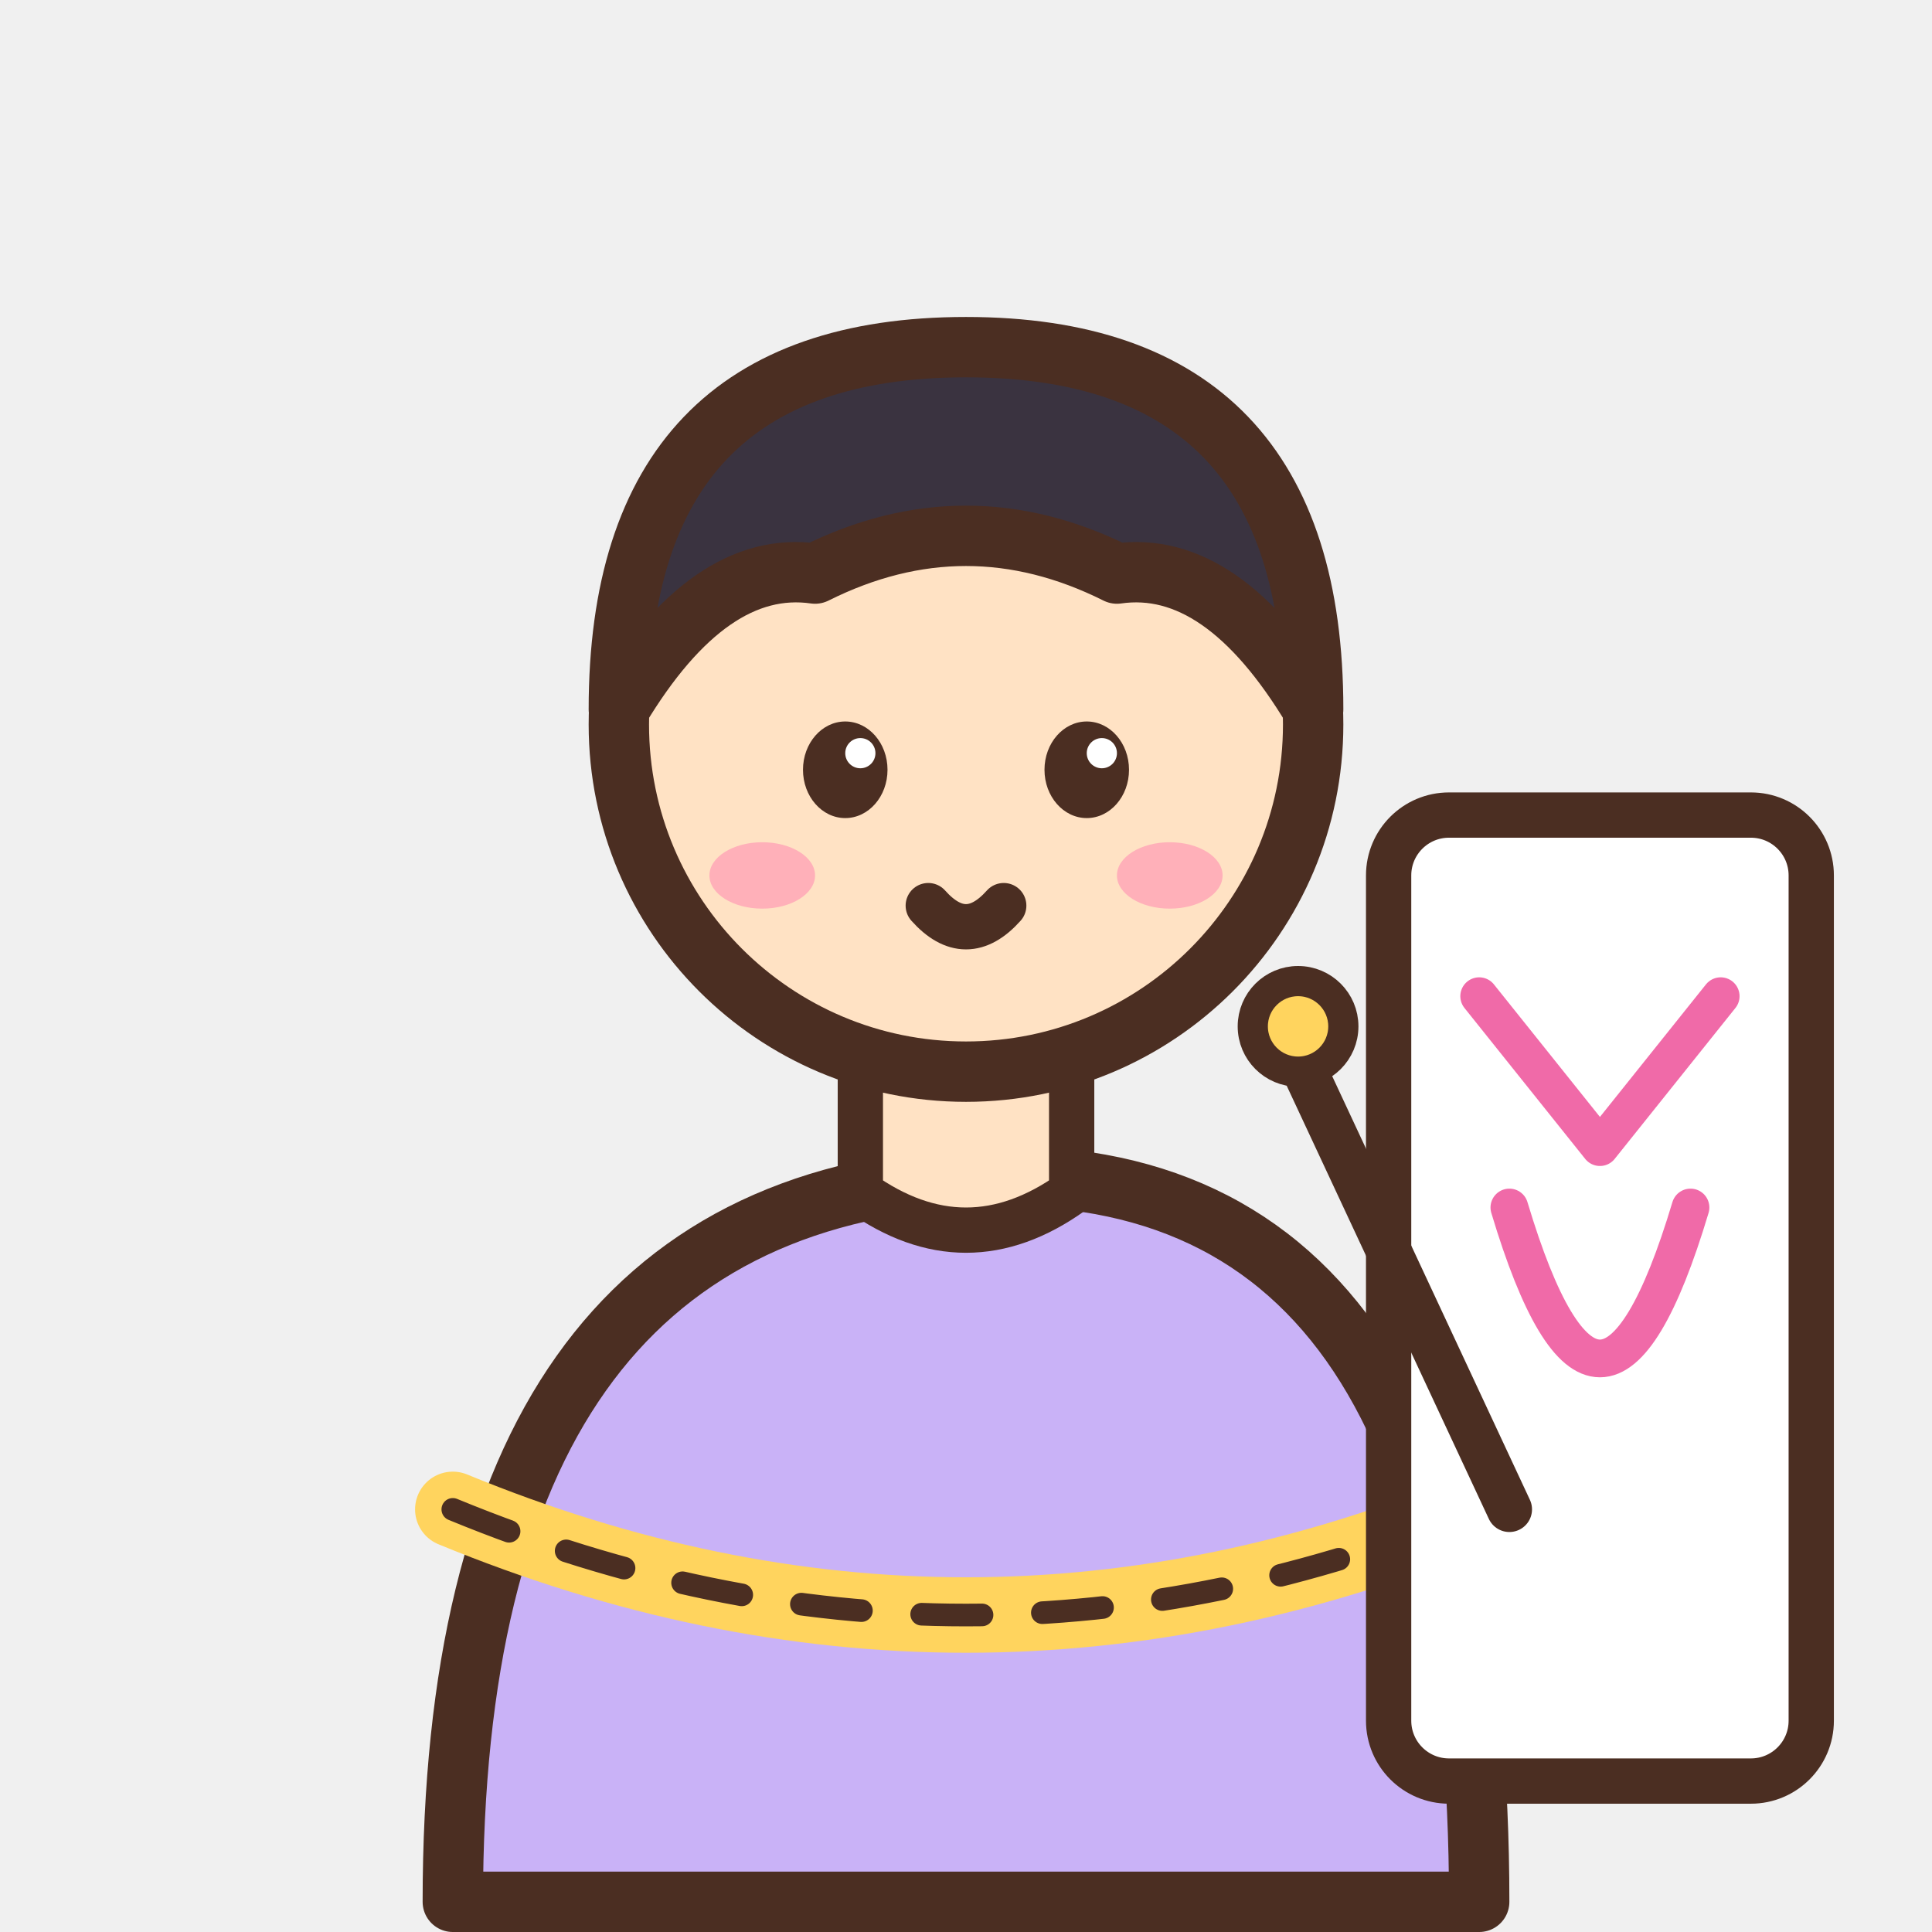
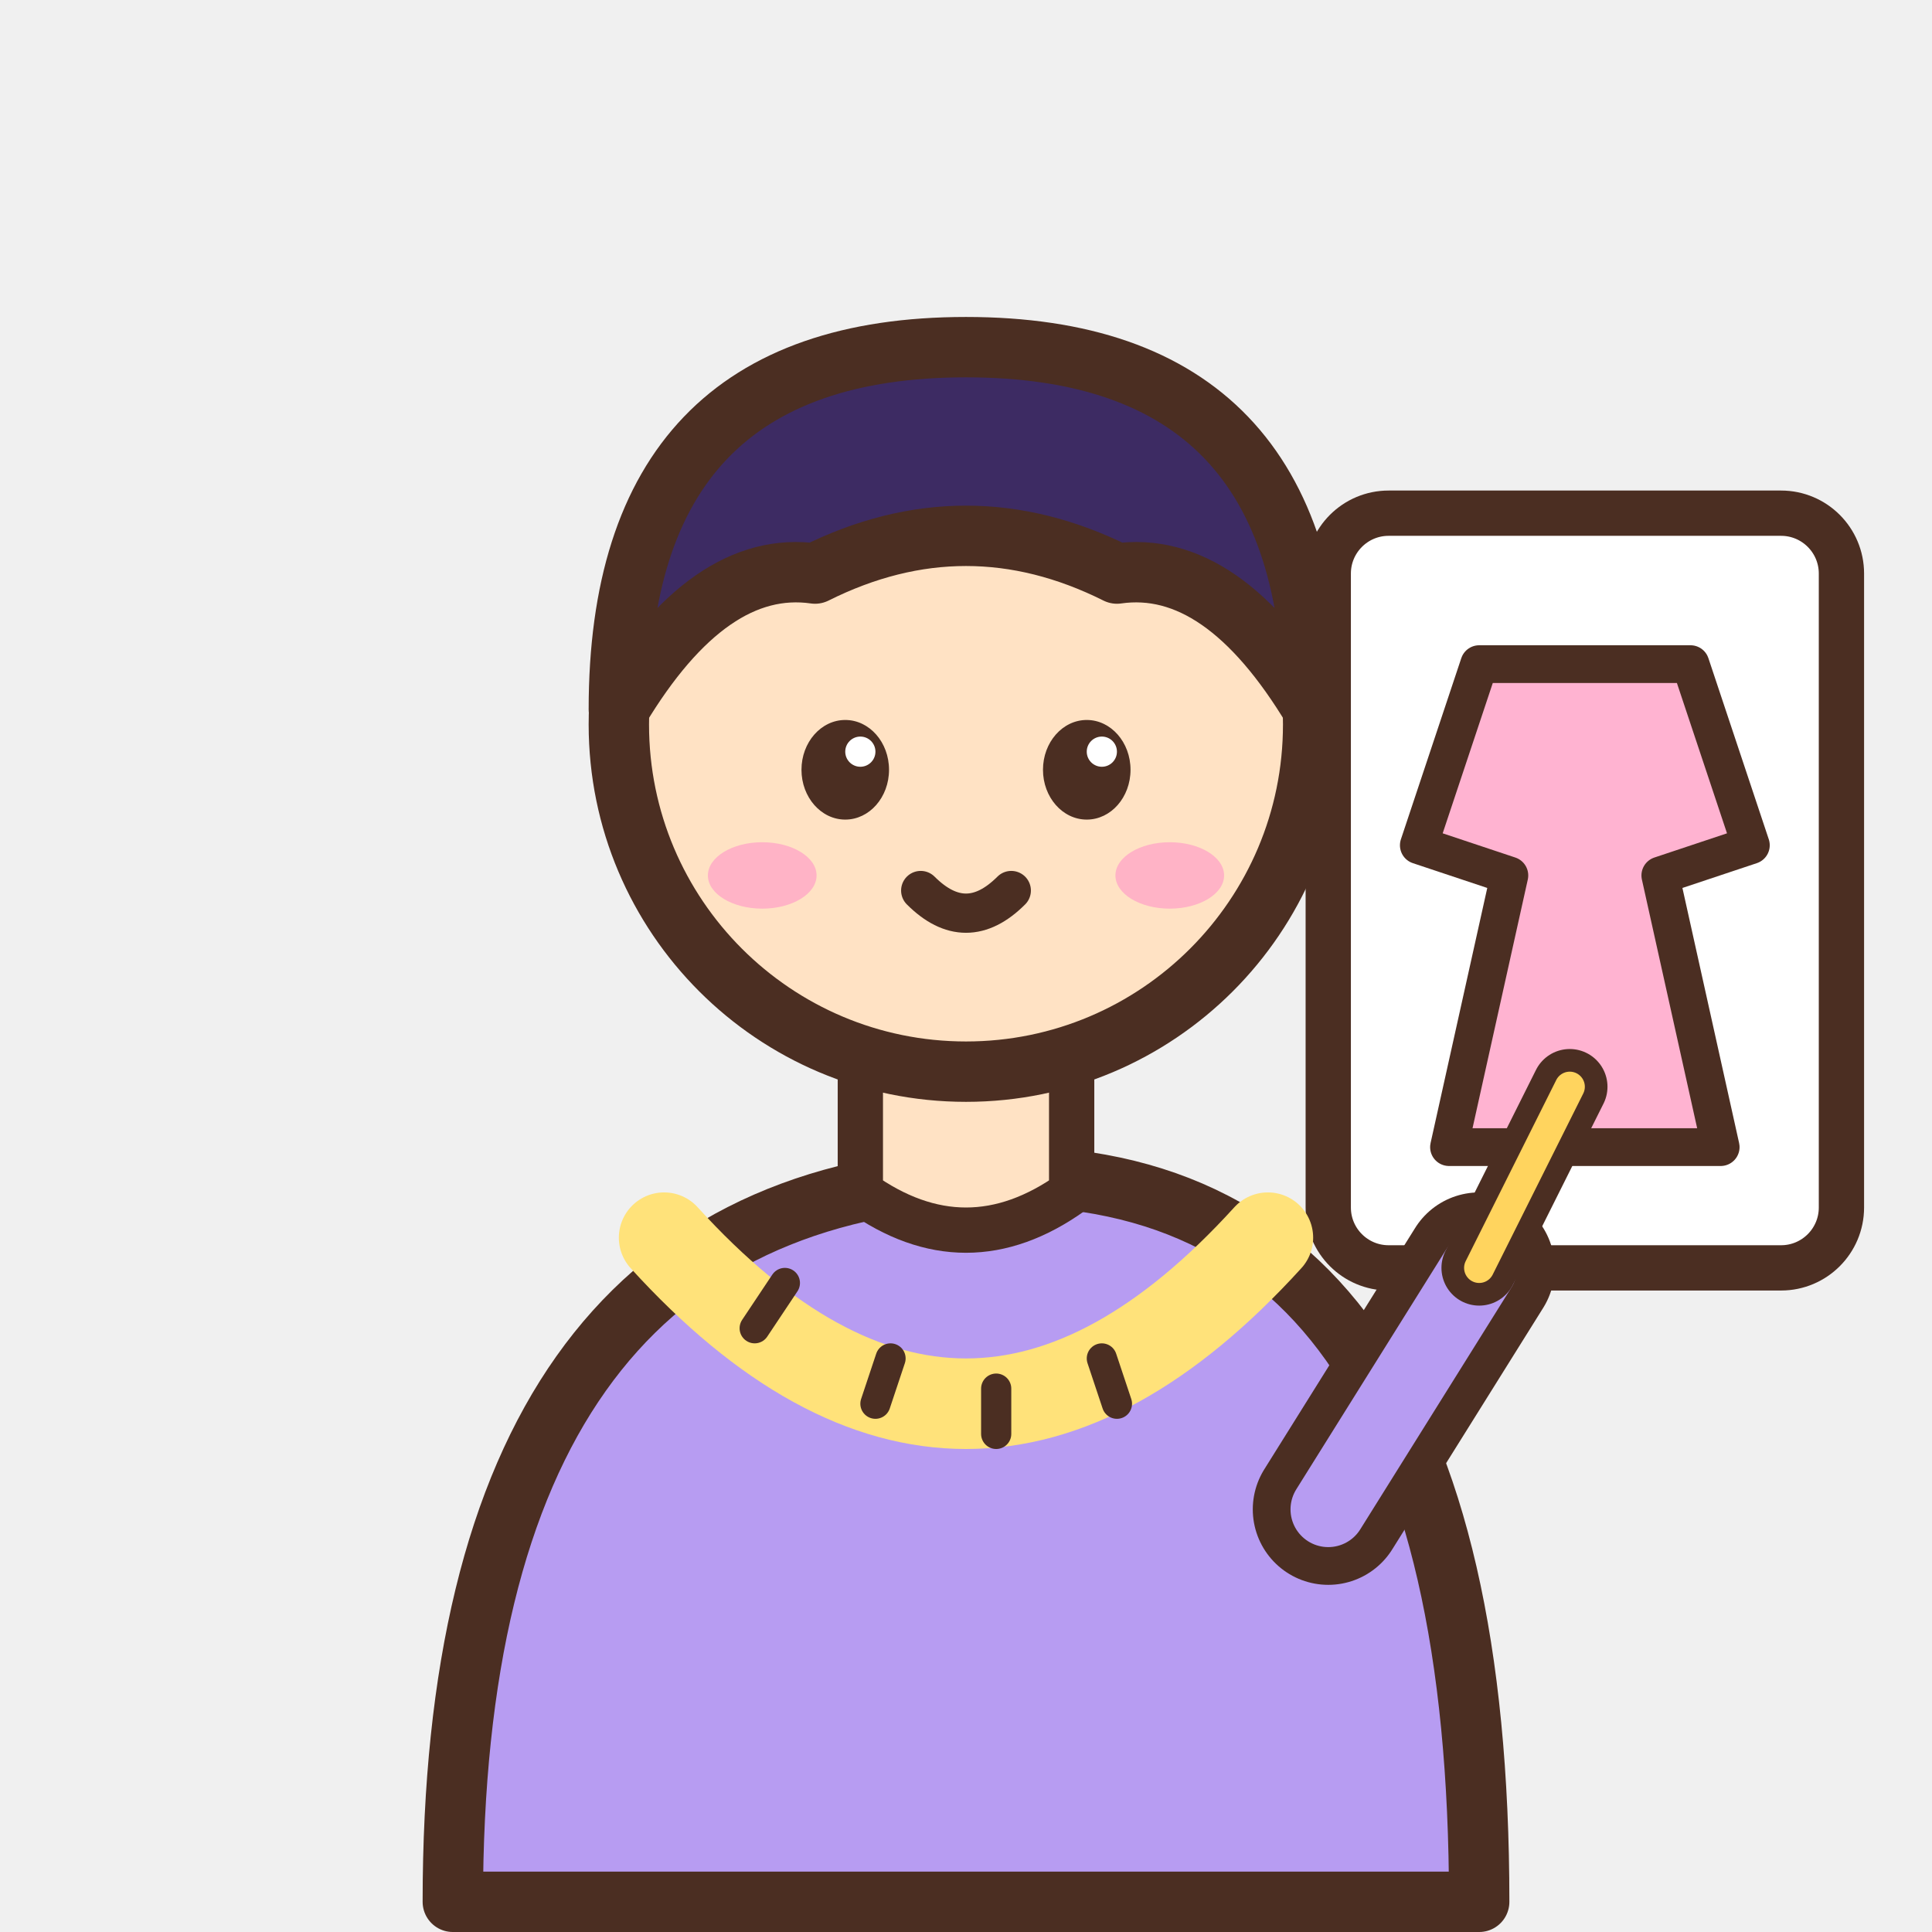
<svg xmlns="http://www.w3.org/2000/svg" viewBox="0 0 128 128">
  <g stroke="#4b2e22" stroke-width="4" stroke-linejoin="round" stroke-linecap="round">
-     <path d="M30 126q0-46 34-48t34 48Z" fill="#c9b2f7" />
+     <rect x="88" y="34" width="34" height="50" rx="4" fill="#ffffff" stroke-width="3" />
+     <path d="M98 44h14l4 12-6 2 4 18h-18l4-18-6-2Z" fill="#ffb3d1" stroke-width="2.5" />
+     <path d="M30 126q0-46 34-48t34 48Z" fill="#b79cf2" />
    <path d="M57 70h14v9q-7 5-14 0Z" fill="#ffe2c4" stroke-width="3" />
    <circle cx="64" cy="48" r="23" fill="#ffe2c4" />
-     <path d="M41 47q0-24 23-24t23 24q-6-10-13-9-10-5-20 0-7-1-13 9Z" fill="#3a3340" />
+     <path d="M41 47q0-24 23-24t23 24q-6-10-13-9-10-5-20 0-7-1-13 9Z" fill="#3d2b63" />
    <g stroke="none">
-       <ellipse cx="56" cy="51" rx="2.8" ry="3.2" fill="#4b2e22" />
-       <ellipse cx="72" cy="51" rx="2.8" ry="3.2" fill="#4b2e22" />
-       <circle cx="57.0" cy="49.9" r="1.0" fill="#fff" />
-       <circle cx="73.0" cy="49.9" r="1.0" fill="#fff" />
-       <g fill="#ff9bb5" opacity=".7">
-         <ellipse cx="50.5" cy="58" rx="3.5" ry="2.2" />
-         <ellipse cx="77.5" cy="58" rx="3.5" ry="2.2" />
-       </g>
+       <ellipse cx="56.0" cy="51" rx="2.9" ry="3.3" fill="#4b2e22" />
+       <ellipse cx="72.0" cy="51" rx="2.9" ry="3.3" fill="#4b2e22" />
+       <circle cx="57.0" cy="49.8" r="1.0" fill="#fff" />
+       <circle cx="73.0" cy="49.8" r="1.0" fill="#fff" />
+       <ellipse cx="50.5" cy="58.0" rx="3.6" ry="2.2" fill="#ffb3c6" />
+       <ellipse cx="77.5" cy="58.0" rx="3.6" ry="2.2" fill="#ffb3c6" />
    </g>
-     <path d="M61.5 60q2.5 2.8 5 0" fill="none" stroke-width="3" />
-     <path d="M30 100q34 14 68 0" fill="none" stroke="#ffd45e" stroke-width="5" />
-     <path d="M30 100q34 14 68 0" fill="none" stroke-width="1.5" stroke-dasharray="4 4" />
-     <rect x="92" y="54" width="28" height="64" rx="4" fill="#ffffff" stroke-width="3" />
-     <path d="M98 66l8 10 8-10M100 80q6 20 12 0" fill="none" stroke="#f06aa8" stroke-width="2.5" />
-     <path d="M86 70l14 30" stroke-width="3" />
-     <circle cx="86" cy="68" r="3" fill="#ffd45e" stroke-width="2" />
+     <path d="M61.0 59.0q3.0 3.0 6.0 0" fill="none" stroke-width="2.6" />
+     <path d="M44 82q20 22 40 0" fill="none" stroke="#ffe27a" stroke-width="6" />
+     <path d="M50 88l2-3M58 93l1-3M66 95v-3M74 93l-1-3" stroke-width="2" />
+     <path d="M88 100 L98 84" fill="none" stroke-width="10" />
+     <path d="M88 100 L98 84" fill="none" stroke="#b79cf2" stroke-width="5" />
+     <path d="M98 84l6-12" stroke-width="5" />
+     <path d="M98 84l6-12" stroke="#ffd45e" stroke-width="2" />
  </g>
</svg>
